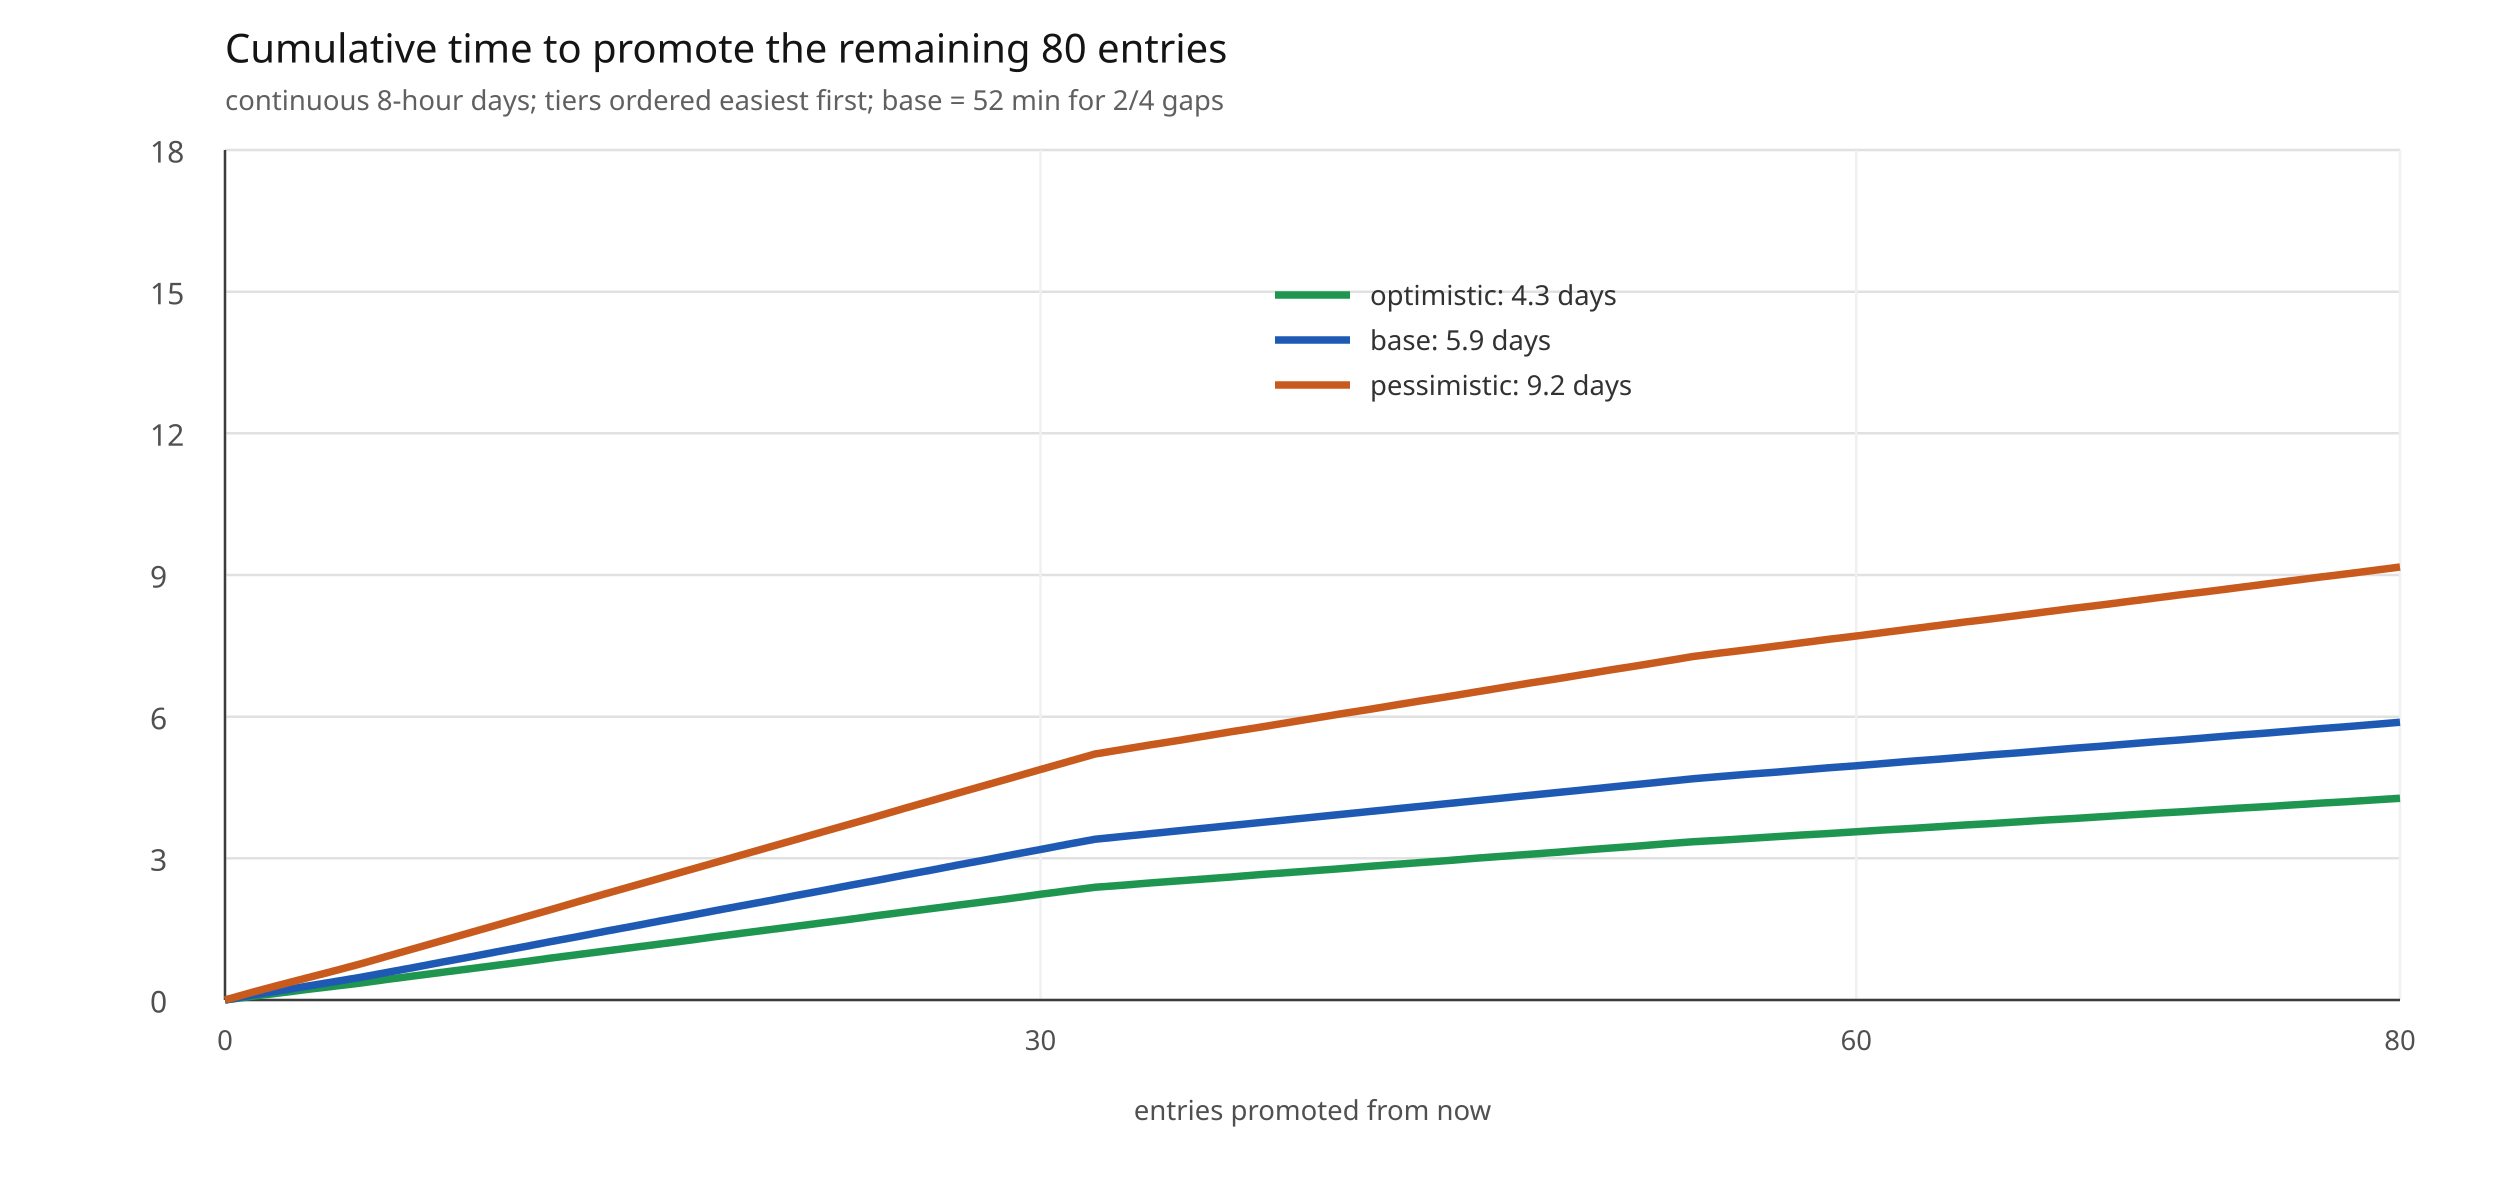
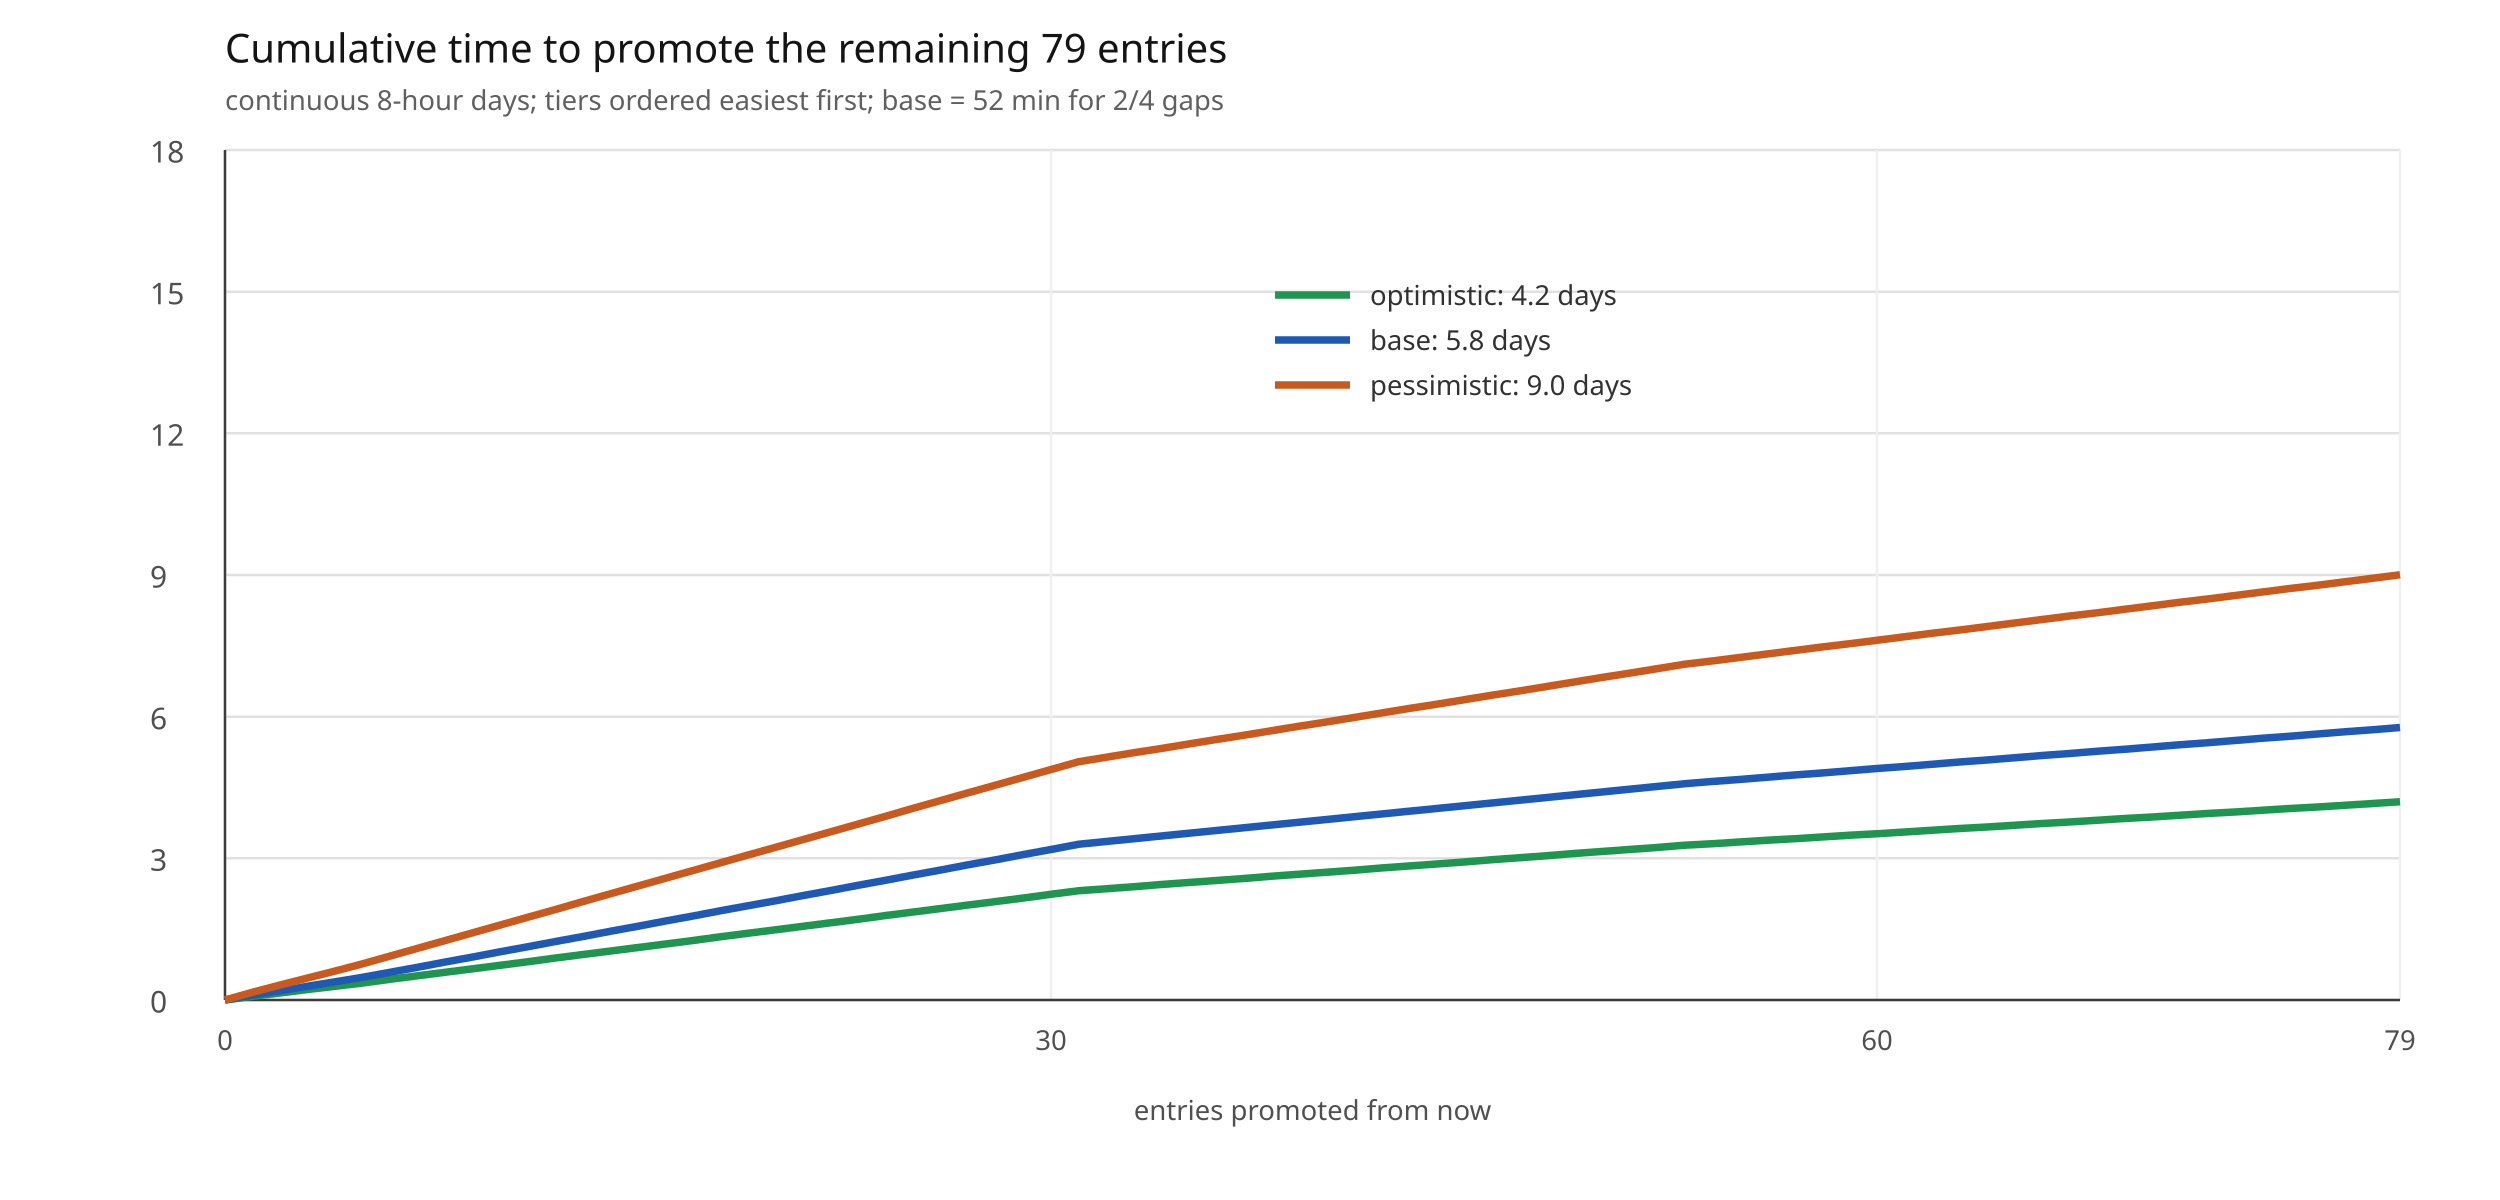
<svg xmlns="http://www.w3.org/2000/svg" width="1000" height="480" viewBox="0 0 1000 480">
  <rect width="100%" height="100%" fill="white" />
  <line x1="90" y1="400.0" x2="960" y2="400.0" stroke="#e1e1e1" />
  <text x="60" y="405.0" font-family="Verdana" font-size="12" fill="#505050">0</text>
  <line x1="90" y1="343.3" x2="960" y2="343.3" stroke="#e1e1e1" />
  <text x="60" y="348.3" font-family="Verdana" font-size="12" fill="#505050">3</text>
  <line x1="90" y1="286.7" x2="960" y2="286.7" stroke="#e1e1e1" />
  <text x="60" y="291.7" font-family="Verdana" font-size="12" fill="#505050">6</text>
  <line x1="90" y1="230.0" x2="960" y2="230.0" stroke="#e1e1e1" />
  <text x="60" y="235.0" font-family="Verdana" font-size="12" fill="#505050">9</text>
  <line x1="90" y1="173.3" x2="960" y2="173.3" stroke="#e1e1e1" />
  <text x="60" y="178.3" font-family="Verdana" font-size="12" fill="#505050">12</text>
  <line x1="90" y1="116.7" x2="960" y2="116.7" stroke="#e1e1e1" />
  <text x="60" y="121.7" font-family="Verdana" font-size="12" fill="#505050">15</text>
  <line x1="90" y1="60.0" x2="960" y2="60.0" stroke="#e1e1e1" />
  <text x="60" y="65.0" font-family="Verdana" font-size="12" fill="#505050">18</text>
  <line x1="90.0" y1="60" x2="90.0" y2="400" stroke="#f0f0f0" />
  <text x="90.0" y="420" text-anchor="middle" font-family="Verdana" font-size="11" fill="#505050">0</text>
-   <line x1="416.2" y1="60" x2="416.2" y2="400" stroke="#f0f0f0" />
-   <text x="416.2" y="420" text-anchor="middle" font-family="Verdana" font-size="11" fill="#505050">30</text>
-   <line x1="742.5" y1="60" x2="742.5" y2="400" stroke="#f0f0f0" />
-   <text x="742.5" y="420" text-anchor="middle" font-family="Verdana" font-size="11" fill="#505050">60</text>
-   <line x1="1068.8" y1="60" x2="1068.8" y2="400" stroke="#f0f0f0" />
-   <text x="1068.8" y="420" text-anchor="middle" font-family="Verdana" font-size="11" fill="#505050">90</text>
+   <line x1="420.4" y1="60" x2="420.4" y2="400" stroke="#f0f0f0" />
+   <text x="420.4" y="420" text-anchor="middle" font-family="Verdana" font-size="11" fill="#505050">30</text>
+   <line x1="750.8" y1="60" x2="750.8" y2="400" stroke="#f0f0f0" />
+   <text x="750.8" y="420" text-anchor="middle" font-family="Verdana" font-size="11" fill="#505050">60</text>
+   <line x1="1081.1" y1="60" x2="1081.1" y2="400" stroke="#f0f0f0" />
+   <text x="1081.1" y="420" text-anchor="middle" font-family="Verdana" font-size="11" fill="#505050">90</text>
  <line x1="960.0" y1="60" x2="960.0" y2="400" stroke="#f0f0f0" />
-   <text x="960.0" y="420" text-anchor="middle" font-family="Verdana" font-size="11" fill="#505050">80</text>
+   <text x="960.0" y="420" text-anchor="middle" font-family="Verdana" font-size="11" fill="#505050">79</text>
  <line x1="90" y1="60" x2="90" y2="400" stroke="#3c3c3c" />
  <line x1="90" y1="400" x2="960" y2="400" stroke="#3c3c3c" />
-   <polyline points="90.0,400.0 100.9,398.5 111.8,397.2 122.6,395.8 133.5,394.5 144.4,393.2 155.2,391.7 166.1,390.3 177.0,388.9 187.9,387.5 198.8,386.1 209.6,384.7 220.5,383.2 231.4,381.8 242.2,380.4 253.1,379.0 264.0,377.6 274.9,376.2 285.8,374.7 296.6,373.3 307.5,371.9 318.4,370.5 329.2,369.1 340.1,367.7 351.0,366.2 361.9,364.8 372.8,363.4 383.6,362.0 394.5,360.6 405.4,359.2 416.2,357.7 427.1,356.3 438.0,354.9 448.9,354.1 459.8,353.2 470.6,352.4 481.5,351.6 492.4,350.8 503.2,349.9 514.1,349.1 525.0,348.3 535.9,347.5 546.8,346.6 557.6,345.8 568.5,345.0 579.4,344.2 590.2,343.3 601.1,342.5 612.0,341.7 622.9,340.9 633.8,340.0 644.6,339.2 655.5,338.4 666.4,337.5 677.2,336.7 688.1,336.1 699.0,335.4 709.9,334.7 720.8,334.0 731.6,333.4 742.5,332.7 753.4,332.0 764.2,331.4 775.1,330.7 786.0,330.0 796.9,329.4 807.8,328.7 818.6,328.0 829.5,327.4 840.4,326.7 851.2,326.0 862.1,325.3 873.0,324.7 883.9,324.0 894.8,323.3 905.6,322.7 916.5,322.0 927.4,321.3 938.2,320.7 949.1,320.0 960.0,319.3" fill="none" stroke="#1e9650" stroke-width="3" />
+   <polyline points="90.0,400.0 101.0,398.5 112.0,397.2 123.0,395.8 134.1,394.5 145.1,393.2 156.1,391.7 167.1,390.3 178.1,388.9 189.1,387.5 200.1,386.1 211.1,384.7 222.2,383.2 233.2,381.8 244.2,380.4 255.2,379.0 266.2,377.6 277.2,376.2 288.2,374.7 299.2,373.3 310.3,371.9 321.3,370.5 332.3,369.1 343.3,367.7 354.3,366.2 365.3,364.8 376.3,363.4 387.3,362.0 398.4,360.6 409.4,359.2 420.4,357.7 431.4,356.3 442.4,355.5 453.4,354.7 464.4,353.8 475.4,353.0 486.5,352.2 497.5,351.4 508.5,350.5 519.5,349.7 530.5,348.9 541.5,348.1 552.5,347.2 563.5,346.4 574.6,345.6 585.6,344.8 596.6,343.9 607.6,343.1 618.6,342.3 629.6,341.4 640.6,340.6 651.6,339.8 662.7,339.0 673.7,338.1 684.7,337.5 695.7,336.8 706.7,336.1 717.7,335.5 728.7,334.8 739.7,334.1 750.8,333.5 761.8,332.8 772.8,332.1 783.8,331.4 794.8,330.8 805.8,330.1 816.8,329.4 827.8,328.8 838.9,328.1 849.9,327.4 860.9,326.8 871.9,326.1 882.9,325.4 893.9,324.8 904.9,324.1 915.9,323.4 927.0,322.8 938.0,322.1 949.0,321.4 960.0,320.7" fill="none" stroke="#1e9650" stroke-width="3" />
  <line x1="510" y1="118" x2="540" y2="118" stroke="#1e9650" stroke-width="3" />
-   <text x="548" y="122" font-family="Verdana" font-size="11" fill="#323232">optimistic: 4.3 days</text>
-   <polyline points="90.0,400.0 100.9,398.0 111.8,396.3 122.6,394.5 133.5,392.7 144.4,390.9 155.2,388.9 166.1,386.9 177.0,384.8 187.9,382.8 198.8,380.7 209.6,378.7 220.5,376.6 231.4,374.6 242.2,372.5 253.1,370.5 264.0,368.4 274.9,366.4 285.8,364.3 296.6,362.3 307.5,360.3 318.4,358.2 329.2,356.2 340.1,354.1 351.0,352.1 361.9,350.0 372.8,348.0 383.6,345.9 394.5,343.9 405.4,341.8 416.2,339.8 427.1,337.7 438.0,335.7 448.9,334.6 459.8,333.5 470.6,332.4 481.5,331.3 492.4,330.2 503.2,329.1 514.1,328.0 525.0,326.9 535.9,325.8 546.8,324.7 557.6,323.6 568.5,322.5 579.4,321.4 590.2,320.3 601.1,319.2 612.0,318.1 622.9,317.0 633.8,315.9 644.6,314.8 655.5,313.7 666.4,312.6 677.2,311.5 688.1,310.6 699.0,309.7 709.9,308.9 720.8,308.0 731.6,307.1 742.5,306.3 753.4,305.4 764.2,304.5 775.1,303.7 786.0,302.8 796.9,301.9 807.8,301.1 818.6,300.2 829.5,299.3 840.4,298.5 851.2,297.6 862.1,296.7 873.0,295.9 883.9,295.0 894.8,294.1 905.6,293.3 916.5,292.4 927.4,291.5 938.2,290.7 949.1,289.8 960.0,288.9" fill="none" stroke="#1e5ab4" stroke-width="3" />
+   <text x="548" y="122" font-family="Verdana" font-size="11" fill="#323232">optimistic: 4.2 days</text>
+   <polyline points="90.0,400.0 101.0,398.0 112.0,396.3 123.0,394.5 134.1,392.7 145.1,390.9 156.1,388.9 167.1,386.9 178.1,384.8 189.1,382.8 200.1,380.7 211.1,378.7 222.2,376.6 233.2,374.6 244.2,372.5 255.2,370.5 266.2,368.4 277.2,366.4 288.2,364.3 299.2,362.3 310.3,360.3 321.3,358.2 332.3,356.2 343.3,354.1 354.3,352.1 365.3,350.0 376.3,348.0 387.3,345.9 398.4,343.9 409.4,341.8 420.4,339.8 431.4,337.7 442.4,336.6 453.4,335.5 464.4,334.4 475.4,333.3 486.5,332.2 497.5,331.1 508.5,330.0 519.5,328.9 530.5,327.8 541.5,326.7 552.5,325.6 563.5,324.5 574.6,323.4 585.6,322.3 596.6,321.2 607.6,320.1 618.6,319.0 629.6,317.9 640.6,316.8 651.6,315.7 662.7,314.6 673.7,313.5 684.7,312.6 695.7,311.8 706.7,310.9 717.7,310.0 728.7,309.2 739.7,308.3 750.8,307.4 761.8,306.6 772.8,305.7 783.8,304.8 794.8,304.0 805.8,303.1 816.8,302.2 827.8,301.4 838.9,300.5 849.9,299.7 860.9,298.8 871.9,297.9 882.9,297.1 893.9,296.2 904.9,295.3 915.9,294.5 927.0,293.6 938.0,292.7 949.0,291.9 960.0,291.0" fill="none" stroke="#1e5ab4" stroke-width="3" />
  <line x1="510" y1="136" x2="540" y2="136" stroke="#1e5ab4" stroke-width="3" />
-   <text x="548" y="140" font-family="Verdana" font-size="11" fill="#323232">base: 5.9 days</text>
-   <polyline points="90.0,400.0 100.9,396.9 111.8,394.0 122.6,391.2 133.5,388.4 144.4,385.5 155.2,382.4 166.1,379.3 177.0,376.2 187.9,373.1 198.8,370.0 209.6,366.9 220.5,363.8 231.4,360.6 242.2,357.5 253.1,354.4 264.0,351.3 274.9,348.2 285.8,345.1 296.6,342.0 307.5,338.9 318.4,335.8 329.2,332.7 340.1,329.6 351.0,326.5 361.9,323.3 372.8,320.2 383.6,317.1 394.5,314.0 405.4,310.9 416.2,307.8 427.1,304.7 438.0,301.6 448.9,299.8 459.8,298.0 470.6,296.3 481.5,294.5 492.4,292.7 503.2,291.0 514.1,289.2 525.0,287.4 535.9,285.6 546.8,283.9 557.6,282.1 568.5,280.3 579.4,278.6 590.2,276.8 601.1,275.0 612.0,273.2 622.9,271.5 633.8,269.7 644.6,267.9 655.5,266.2 666.4,264.4 677.2,262.6 688.1,261.2 699.0,259.9 709.9,258.5 720.8,257.1 731.6,255.7 742.5,254.4 753.4,253.0 764.2,251.6 775.1,250.2 786.0,248.8 796.9,247.5 807.8,246.1 818.6,244.7 829.5,243.3 840.4,242.0 851.2,240.6 862.1,239.2 873.0,237.8 883.9,236.5 894.8,235.1 905.6,233.7 916.5,232.3 927.4,230.9 938.2,229.6 949.1,228.2 960.0,226.8" fill="none" stroke="#c85a1e" stroke-width="3" />
+   <text x="548" y="140" font-family="Verdana" font-size="11" fill="#323232">base: 5.8 days</text>
+   <polyline points="90.0,400.0 101.0,396.9 112.0,394.0 123.0,391.2 134.1,388.4 145.1,385.5 156.1,382.4 167.1,379.3 178.1,376.2 189.1,373.1 200.1,370.0 211.1,366.9 222.2,363.8 233.2,360.6 244.2,357.5 255.2,354.4 266.2,351.3 277.2,348.2 288.2,345.1 299.2,342.0 310.3,338.9 321.3,335.8 332.3,332.7 343.3,329.6 354.3,326.5 365.3,323.3 376.3,320.2 387.3,317.1 398.4,314.0 409.4,310.9 420.4,307.8 431.4,304.7 442.4,302.9 453.4,301.1 464.4,299.4 475.4,297.6 486.5,295.8 497.5,294.1 508.5,292.3 519.5,290.5 530.5,288.8 541.5,287.0 552.5,285.2 563.5,283.4 574.6,281.7 585.6,279.9 596.6,278.1 607.6,276.4 618.6,274.6 629.6,272.8 640.6,271.0 651.6,269.3 662.7,267.5 673.7,265.7 684.7,264.4 695.7,263.0 706.7,261.6 717.7,260.2 728.7,258.8 739.7,257.5 750.8,256.1 761.8,254.7 772.8,253.3 783.8,252.0 794.8,250.6 805.8,249.2 816.8,247.8 827.8,246.4 838.9,245.1 849.9,243.7 860.9,242.3 871.9,240.9 882.9,239.6 893.9,238.2 904.9,236.8 915.9,235.4 927.0,234.1 938.0,232.7 949.0,231.3 960.0,229.9" fill="none" stroke="#c85a1e" stroke-width="3" />
  <line x1="510" y1="154" x2="540" y2="154" stroke="#c85a1e" stroke-width="3" />
-   <text x="548" y="158" font-family="Verdana" font-size="11" fill="#323232">pessimistic: 9.2 days</text>
-   <text x="90" y="25" font-family="Verdana" font-size="16" fill="#141414">Cumulative time to promote the remaining 80 entries</text>
+   <text x="548" y="158" font-family="Verdana" font-size="11" fill="#323232">pessimistic: 9.0 days</text>
+   <text x="90" y="25" font-family="Verdana" font-size="16" fill="#141414">Cumulative time to promote the remaining 79 entries</text>
  <text x="90" y="44" font-family="Verdana" font-size="11" fill="#606060">continuous 8-hour days; tiers ordered easiest first; base = 52 min for 2/4 gaps</text>
  <text x="525.0" y="448" text-anchor="middle" font-family="Verdana" font-size="11" fill="#505050">entries promoted from now</text>
</svg>
